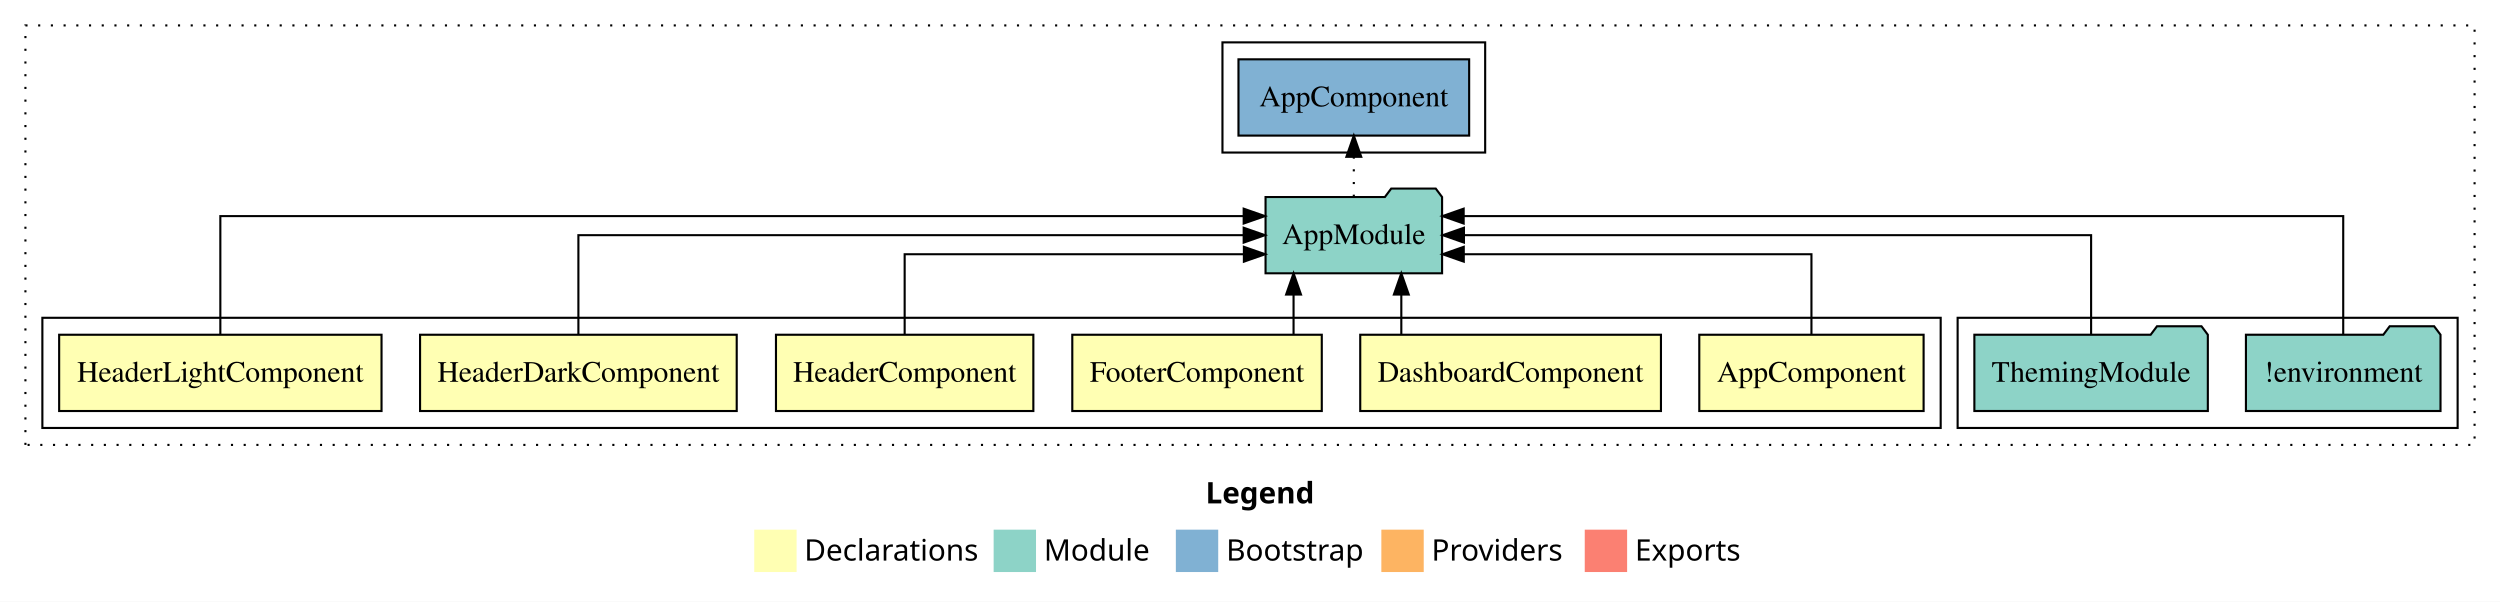
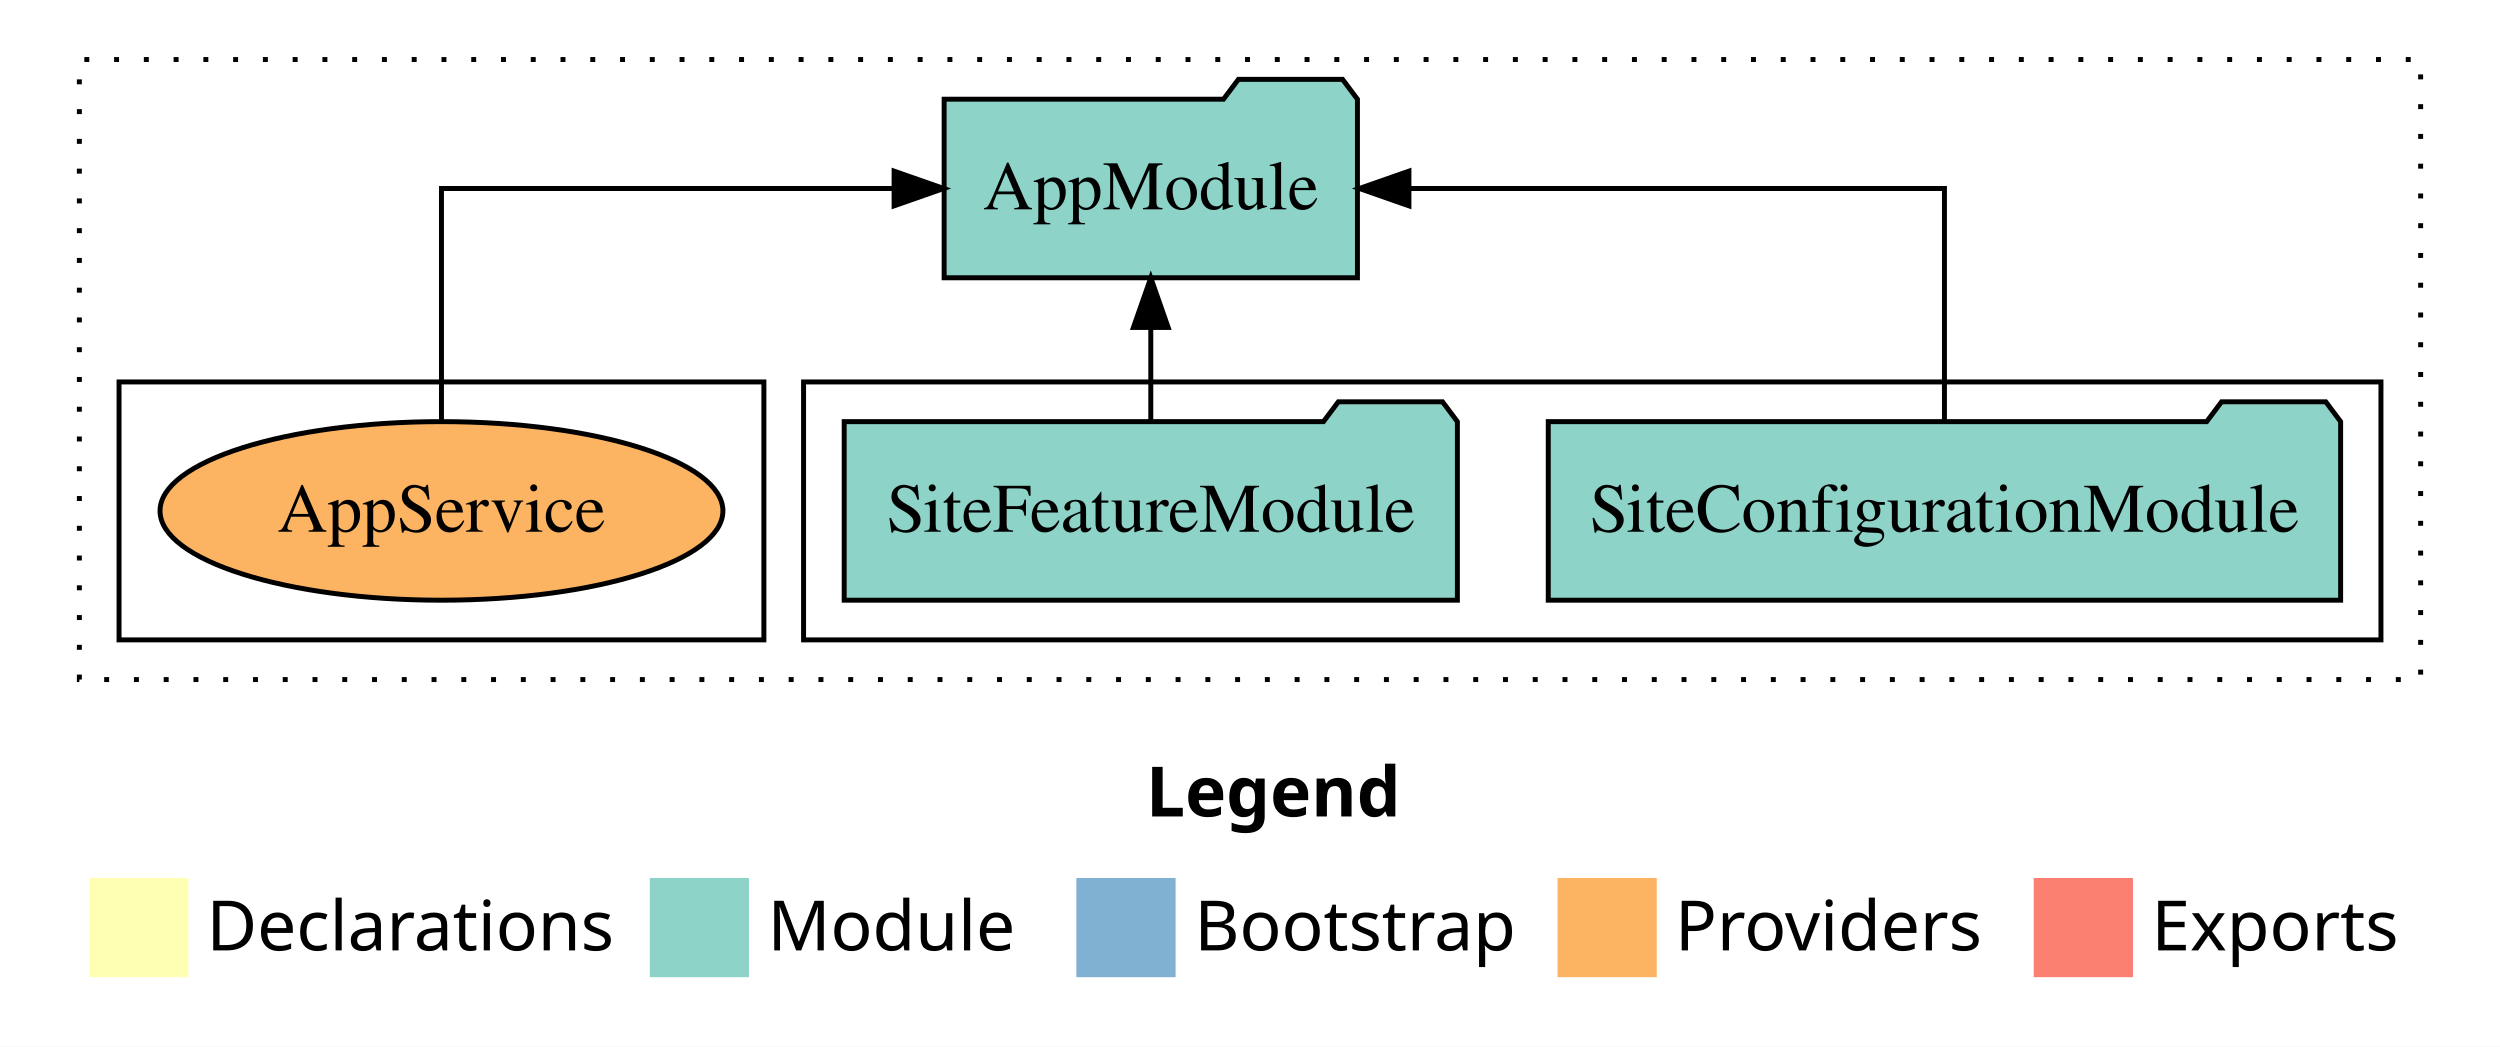
- <svg xmlns="http://www.w3.org/2000/svg" width="1180pt" height="284pt" viewBox="0.00 0.00 1180.00 284.00">
-   <g id="graph0" class="graph" transform="scale(1 1) rotate(0) translate(4 280)">
-     <polygon fill="white" stroke="transparent" points="-4,4 -4,-280 1176,-280 1176,4 -4,4" />
-     <text text-anchor="start" x="565.01" y="-42.4" font-family="sans-serif" font-weight="bold" font-size="14.00">Legend</text>
-     <polygon fill="#ffffb3" stroke="transparent" points="352,-10 352,-30 372,-30 372,-10 352,-10" />
-     <text text-anchor="start" x="375.63" y="-15.4" font-family="sans-serif" font-size="14.00">  Declarations</text>
-     <polygon fill="#8dd3c7" stroke="transparent" points="465,-10 465,-30 485,-30 485,-10 465,-10" />
-     <text text-anchor="start" x="488.73" y="-15.4" font-family="sans-serif" font-size="14.00">  Module</text>
-     <polygon fill="#80b1d3" stroke="transparent" points="551,-10 551,-30 571,-30 571,-10 551,-10" />
-     <text text-anchor="start" x="574.78" y="-15.4" font-family="sans-serif" font-size="14.00">  Bootstrap</text>
-     <polygon fill="#fdb462" stroke="transparent" points="648,-10 648,-30 668,-30 668,-10 648,-10" />
-     <text text-anchor="start" x="671.67" y="-15.4" font-family="sans-serif" font-size="14.00">  Providers</text>
-     <polygon fill="#fb8072" stroke="transparent" points="744,-10 744,-30 764,-30 764,-10 744,-10" />
-     <text text-anchor="start" x="767.73" y="-15.4" font-family="sans-serif" font-size="14.00">  Exports</text>
+ <svg xmlns="http://www.w3.org/2000/svg" width="504pt" height="211pt" viewBox="0.00 0.00 504.00 211.00">
+   <g id="graph0" class="graph" transform="scale(1 1) rotate(0) translate(4 207)">
+     <polygon fill="white" stroke="transparent" points="-4,4 -4,-207 500,-207 500,4 -4,4" />
+     <text text-anchor="start" x="227.01" y="-42.4" font-family="sans-serif" font-weight="bold" font-size="14.00">Legend</text>
+     <polygon fill="#ffffb3" stroke="transparent" points="14,-10 14,-30 34,-30 34,-10 14,-10" />
+     <text text-anchor="start" x="37.63" y="-15.4" font-family="sans-serif" font-size="14.00">  Declarations</text>
+     <polygon fill="#8dd3c7" stroke="transparent" points="127,-10 127,-30 147,-30 147,-10 127,-10" />
+     <text text-anchor="start" x="150.73" y="-15.4" font-family="sans-serif" font-size="14.00">  Module</text>
+     <polygon fill="#80b1d3" stroke="transparent" points="213,-10 213,-30 233,-30 233,-10 213,-10" />
+     <text text-anchor="start" x="236.78" y="-15.4" font-family="sans-serif" font-size="14.00">  Bootstrap</text>
+     <polygon fill="#fdb462" stroke="transparent" points="310,-10 310,-30 330,-30 330,-10 310,-10" />
+     <text text-anchor="start" x="333.67" y="-15.4" font-family="sans-serif" font-size="14.00">  Providers</text>
+     <polygon fill="#fb8072" stroke="transparent" points="406,-10 406,-30 426,-30 426,-10 406,-10" />
+     <text text-anchor="start" x="429.73" y="-15.4" font-family="sans-serif" font-size="14.00">  Exports</text>
    <g id="clust1" class="cluster">
-       <polygon fill="none" stroke="black" stroke-dasharray="1,5" points="8,-70 8,-268 1164,-268 1164,-70 8,-70" />
+       <polygon fill="none" stroke="black" stroke-dasharray="1,5" points="12,-70 12,-195 484,-195 484,-70 12,-70" />
    </g>
-     <g id="clust9" class="cluster">
-       <polygon fill="none" stroke="black" points="920,-78 920,-130 1156,-130 1156,-78 920,-78" />
+     <g id="clust3" class="cluster">
+       <polygon fill="none" stroke="black" points="158,-78 158,-130 476,-130 476,-78 158,-78" />
    </g>
-     <g id="clust2" class="cluster">
-       <polygon fill="none" stroke="black" points="16,-78 16,-130 912,-130 912,-78 16,-78" />
-     </g>
-     <g id="clust11" class="cluster">
-       <polygon fill="none" stroke="black" points="573,-208 573,-260 697,-260 697,-208 573,-208" />
+     <g id="clust6" class="cluster">
+       <polygon fill="none" stroke="black" points="20,-78 20,-130 150,-130 150,-78 20,-78" />
    </g>
    <g id="node1" class="node">
-       <polygon fill="#ffffb3" stroke="black" points="903.94,-122 798.06,-122 798.06,-86 903.94,-86 903.94,-122" />
-       <text text-anchor="middle" x="851" y="-99.8" font-family="Times,serif" font-size="14.00">AppComponent</text>
+       <polygon fill="#8dd3c7" stroke="black" points="467.87,-122 464.87,-126 443.87,-126 440.87,-122 308.13,-122 308.13,-86 467.87,-86 467.87,-122" />
+       <text text-anchor="middle" x="388" y="-99.8" font-family="Times,serif" font-size="14.00">SiteConfigurationModule</text>
    </g>
-     <g id="node7" class="node">
-       <polygon fill="#8dd3c7" stroke="black" points="676.66,-187 673.66,-191 652.66,-191 649.66,-187 593.34,-187 593.34,-151 676.66,-151 676.66,-187" />
-       <text text-anchor="middle" x="635" y="-164.8" font-family="Times,serif" font-size="14.00">AppModule</text>
+     <g id="node3" class="node">
+       <polygon fill="#8dd3c7" stroke="black" points="269.66,-187 266.66,-191 245.66,-191 242.66,-187 186.34,-187 186.34,-151 269.66,-151 269.66,-187" />
+       <text text-anchor="middle" x="228" y="-164.8" font-family="Times,serif" font-size="14.00">AppModule</text>
    </g>
    <g id="edge1" class="edge">
-       <path fill="none" stroke="black" d="M851,-122.03C851,-138.4 851,-160 851,-160 851,-160 686.9,-160 686.9,-160" />
-       <polygon fill="black" stroke="black" points="686.9,-156.5 676.9,-160 686.9,-163.5 686.9,-156.5" />
+       <path fill="none" stroke="black" d="M388,-122.11C388,-141.34 388,-169 388,-169 388,-169 280.04,-169 280.04,-169" />
+       <polygon fill="black" stroke="black" points="280.04,-165.5 270.04,-169 280.04,-172.5 280.04,-165.5" />
    </g>
    <g id="node2" class="node">
-       <polygon fill="#ffffb3" stroke="black" points="779.97,-122 638.03,-122 638.03,-86 779.97,-86 779.97,-122" />
-       <text text-anchor="middle" x="709" y="-99.8" font-family="Times,serif" font-size="14.00">DashboardComponent</text>
+       <polygon fill="#8dd3c7" stroke="black" points="289.81,-122 286.81,-126 265.81,-126 262.81,-122 166.19,-122 166.19,-86 289.81,-86 289.81,-122" />
+       <text text-anchor="middle" x="228" y="-99.8" font-family="Times,serif" font-size="14.00">SiteFeatureModule</text>
    </g>
    <g id="edge2" class="edge">
-       <path fill="none" stroke="black" d="M657.42,-122.11C657.42,-122.11 657.42,-140.99 657.42,-140.99" />
-       <polygon fill="black" stroke="black" points="653.92,-140.99 657.42,-150.99 660.92,-140.99 653.92,-140.99" />
+       <path fill="none" stroke="black" d="M228,-122.11C228,-122.11 228,-140.99 228,-140.99" />
+       <polygon fill="black" stroke="black" points="224.5,-140.99 228,-150.99 231.5,-140.99 224.5,-140.99" />
    </g>
-     <g id="node3" class="node">
-       <polygon fill="#ffffb3" stroke="black" points="619.88,-122 502.12,-122 502.12,-86 619.88,-86 619.88,-122" />
-       <text text-anchor="middle" x="561" y="-99.8" font-family="Times,serif" font-size="14.00">FooterComponent</text>
+     <g id="node4" class="node">
+       <ellipse fill="#fdb462" stroke="black" cx="85" cy="-104" rx="56.74" ry="18" />
+       <text text-anchor="middle" x="85" y="-99.8" font-family="Times,serif" font-size="14.00">AppService</text>
    </g>
    <g id="edge3" class="edge">
-       <path fill="none" stroke="black" d="M606.56,-122.11C606.56,-122.11 606.56,-140.99 606.56,-140.99" />
-       <polygon fill="black" stroke="black" points="603.06,-140.99 606.56,-150.99 610.06,-140.99 603.06,-140.99" />
-     </g>
-     <g id="node4" class="node">
-       <polygon fill="#ffffb3" stroke="black" points="483.74,-122 362.26,-122 362.26,-86 483.74,-86 483.74,-122" />
-       <text text-anchor="middle" x="423" y="-99.8" font-family="Times,serif" font-size="14.00">HeaderComponent</text>
-     </g>
-     <g id="edge4" class="edge">
-       <path fill="none" stroke="black" d="M423,-122.03C423,-138.4 423,-160 423,-160 423,-160 583.12,-160 583.12,-160" />
-       <polygon fill="black" stroke="black" points="583.12,-163.5 593.12,-160 583.12,-156.5 583.12,-163.5" />
-     </g>
-     <g id="node5" class="node">
-       <polygon fill="#ffffb3" stroke="black" points="343.73,-122 194.27,-122 194.27,-86 343.73,-86 343.73,-122" />
-       <text text-anchor="middle" x="269" y="-99.8" font-family="Times,serif" font-size="14.00">HeaderDarkComponent</text>
-     </g>
-     <g id="edge5" class="edge">
-       <path fill="none" stroke="black" d="M269,-122.11C269,-141.34 269,-169 269,-169 269,-169 583.02,-169 583.02,-169" />
-       <polygon fill="black" stroke="black" points="583.02,-172.5 593.02,-169 583.02,-165.5 583.02,-172.5" />
-     </g>
-     <g id="node6" class="node">
-       <polygon fill="#ffffb3" stroke="black" points="176.08,-122 23.92,-122 23.92,-86 176.08,-86 176.08,-122" />
-       <text text-anchor="middle" x="100" y="-99.8" font-family="Times,serif" font-size="14.00">HeaderLightComponent</text>
-     </g>
-     <g id="edge6" class="edge">
-       <path fill="none" stroke="black" d="M100,-122.29C100,-144.21 100,-178 100,-178 100,-178 583.02,-178 583.02,-178" />
-       <polygon fill="black" stroke="black" points="583.02,-181.5 593.02,-178 583.02,-174.5 583.02,-181.5" />
-     </g>
-     <g id="node10" class="node">
-       <polygon fill="#80b1d3" stroke="black" points="689.44,-252 580.56,-252 580.56,-216 689.44,-216 689.44,-252" />
-       <text text-anchor="middle" x="635" y="-229.8" font-family="Times,serif" font-size="14.00">AppComponent </text>
-     </g>
-     <g id="edge9" class="edge">
-       <path fill="none" stroke="black" stroke-dasharray="1,5" d="M635,-187.11C635,-187.11 635,-205.99 635,-205.99" />
-       <polygon fill="black" stroke="black" points="631.5,-205.99 635,-215.99 638.5,-205.99 631.5,-205.99" />
-     </g>
-     <g id="node8" class="node">
-       <polygon fill="#8dd3c7" stroke="black" points="1147.92,-122 1144.92,-126 1123.92,-126 1120.92,-122 1056.08,-122 1056.08,-86 1147.92,-86 1147.92,-122" />
-       <text text-anchor="middle" x="1102" y="-99.8" font-family="Times,serif" font-size="14.00">!environment</text>
-     </g>
-     <g id="edge7" class="edge">
-       <path fill="none" stroke="black" d="M1102,-122.29C1102,-144.21 1102,-178 1102,-178 1102,-178 686.85,-178 686.85,-178" />
-       <polygon fill="black" stroke="black" points="686.85,-174.5 676.85,-178 686.85,-181.5 686.85,-174.5" />
-     </g>
-     <g id="node9" class="node">
-       <polygon fill="#8dd3c7" stroke="black" points="1038.1,-122 1035.1,-126 1014.1,-126 1011.1,-122 927.9,-122 927.9,-86 1038.1,-86 1038.1,-122" />
-       <text text-anchor="middle" x="983" y="-99.8" font-family="Times,serif" font-size="14.00">ThemingModule</text>
-     </g>
-     <g id="edge8" class="edge">
-       <path fill="none" stroke="black" d="M983,-122.11C983,-141.34 983,-169 983,-169 983,-169 686.98,-169 686.98,-169" />
-       <polygon fill="black" stroke="black" points="686.98,-165.5 676.98,-169 686.98,-172.5 686.98,-165.5" />
+       <path fill="none" stroke="black" d="M85,-122.11C85,-141.34 85,-169 85,-169 85,-169 176.25,-169 176.25,-169" />
+       <polygon fill="black" stroke="black" points="176.25,-172.5 186.25,-169 176.25,-165.5 176.25,-172.5" />
    </g>
  </g>
</svg>
